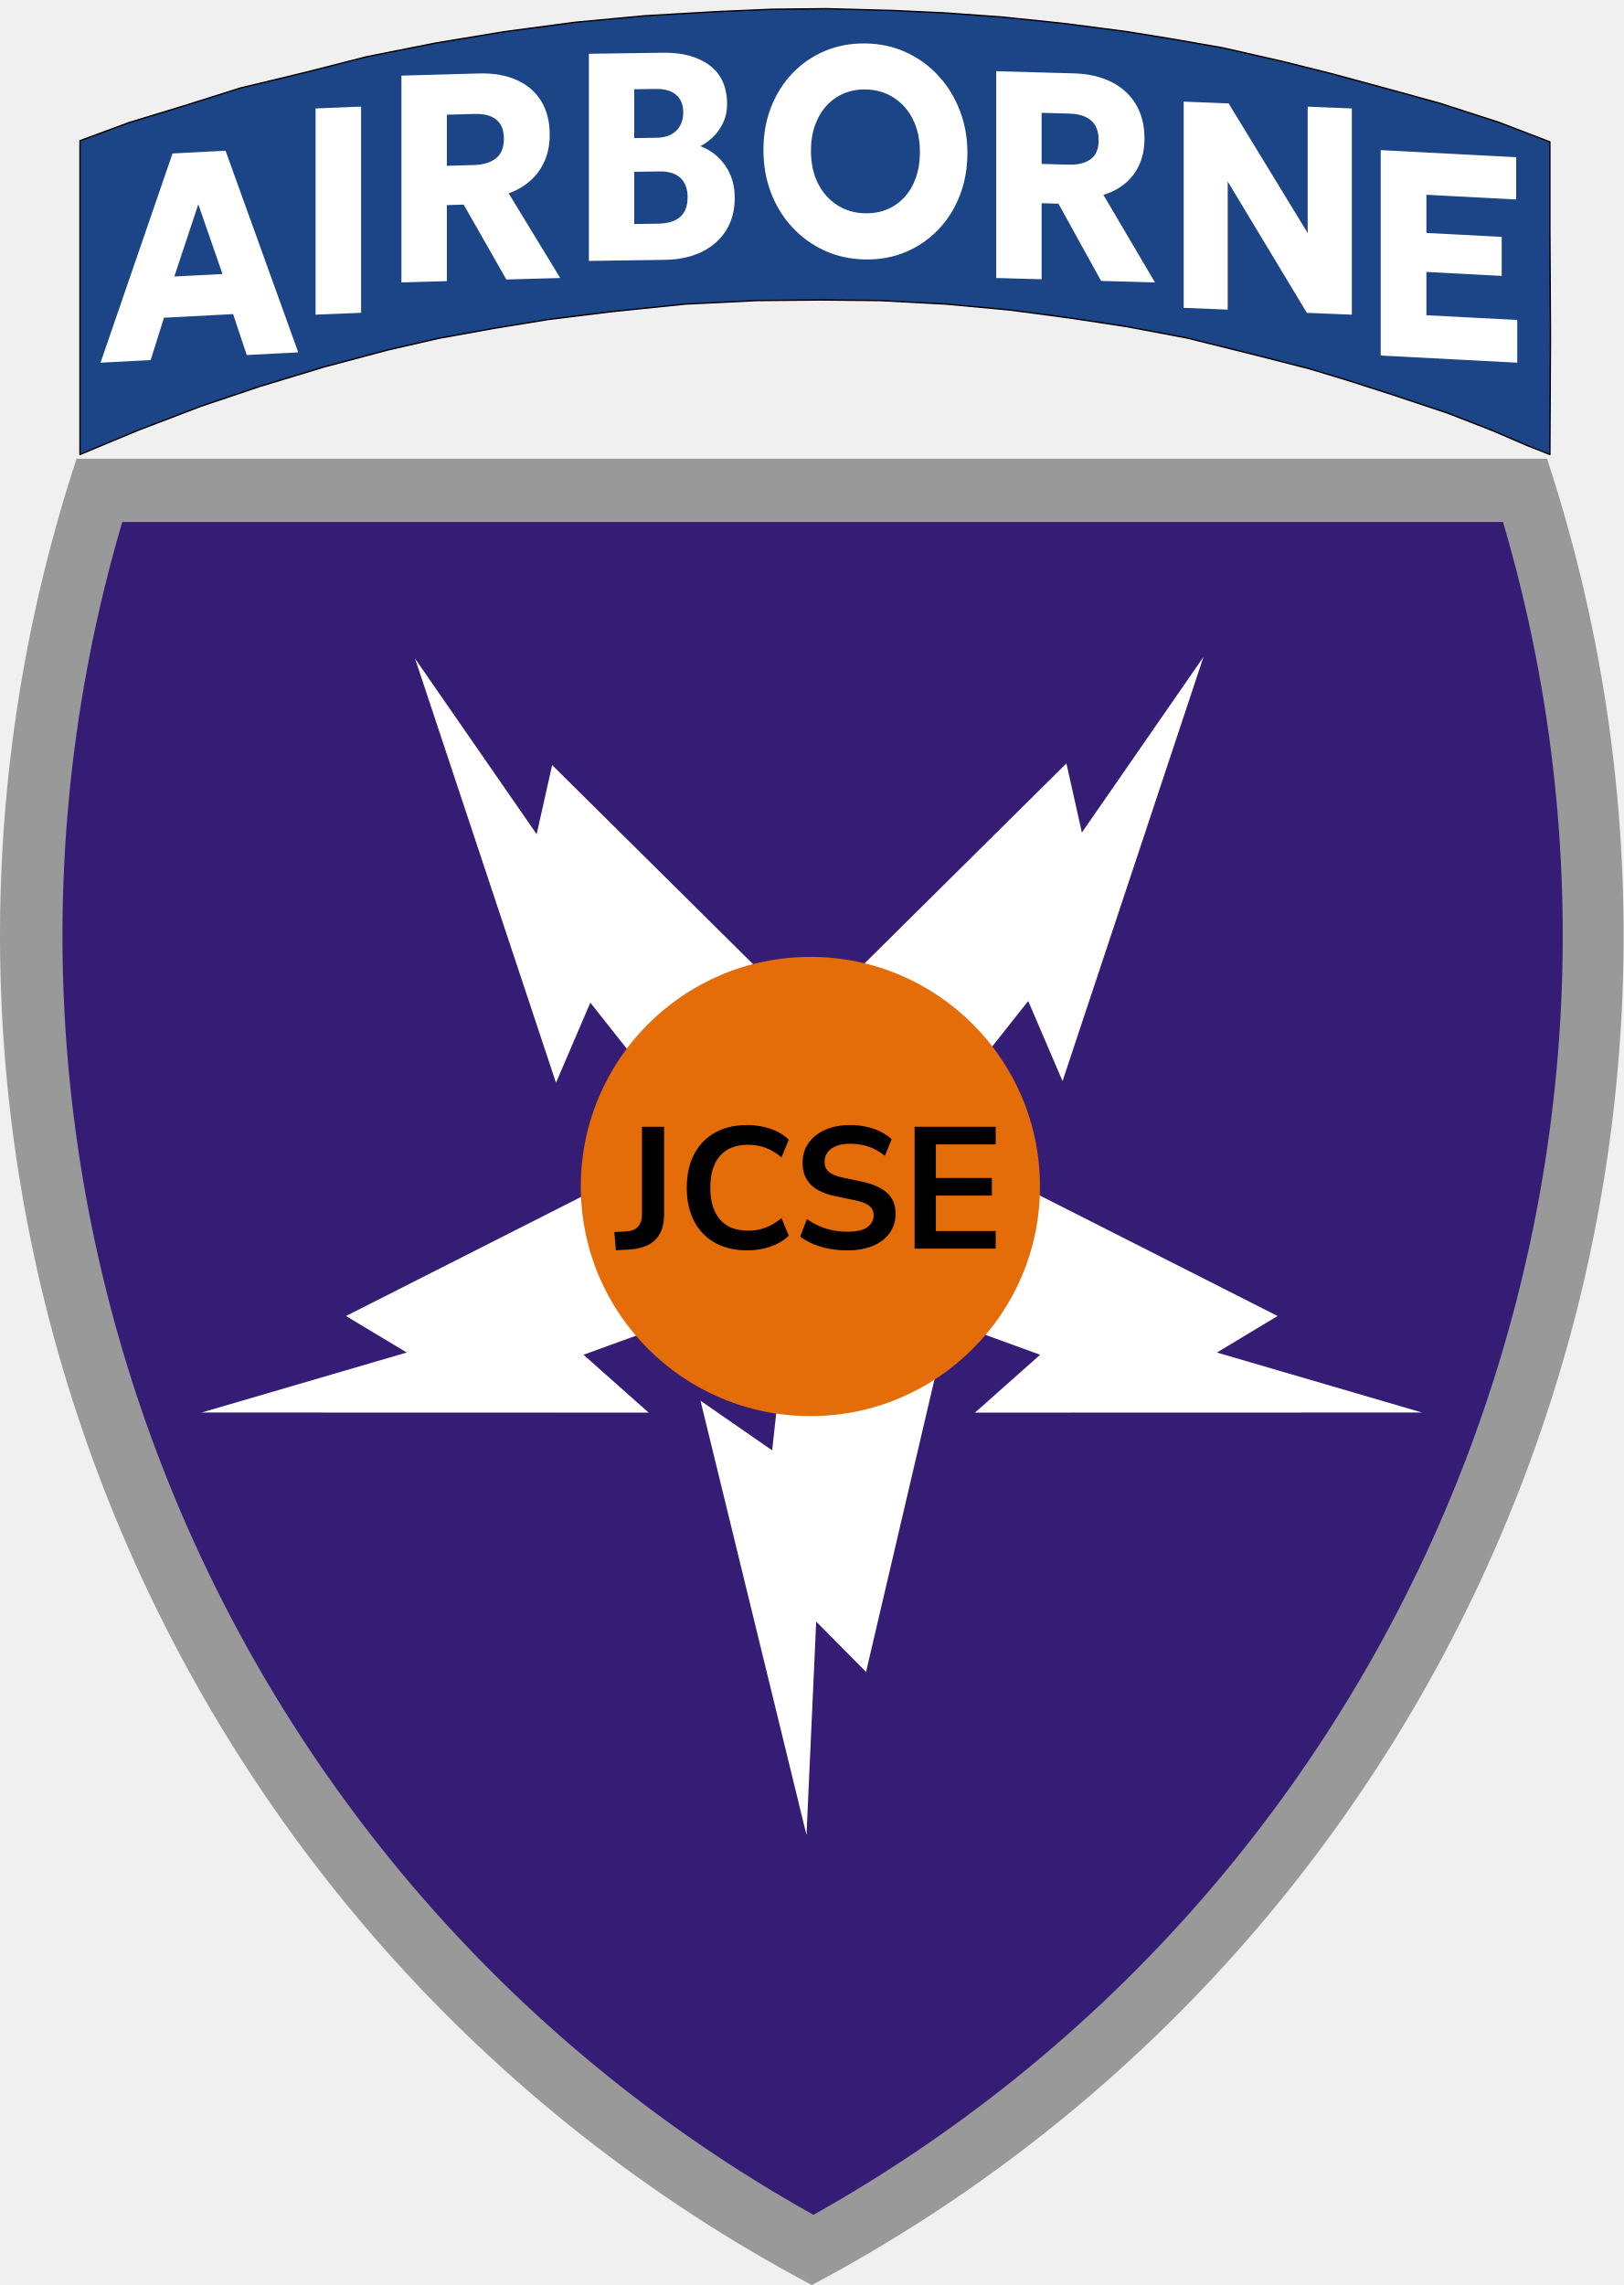
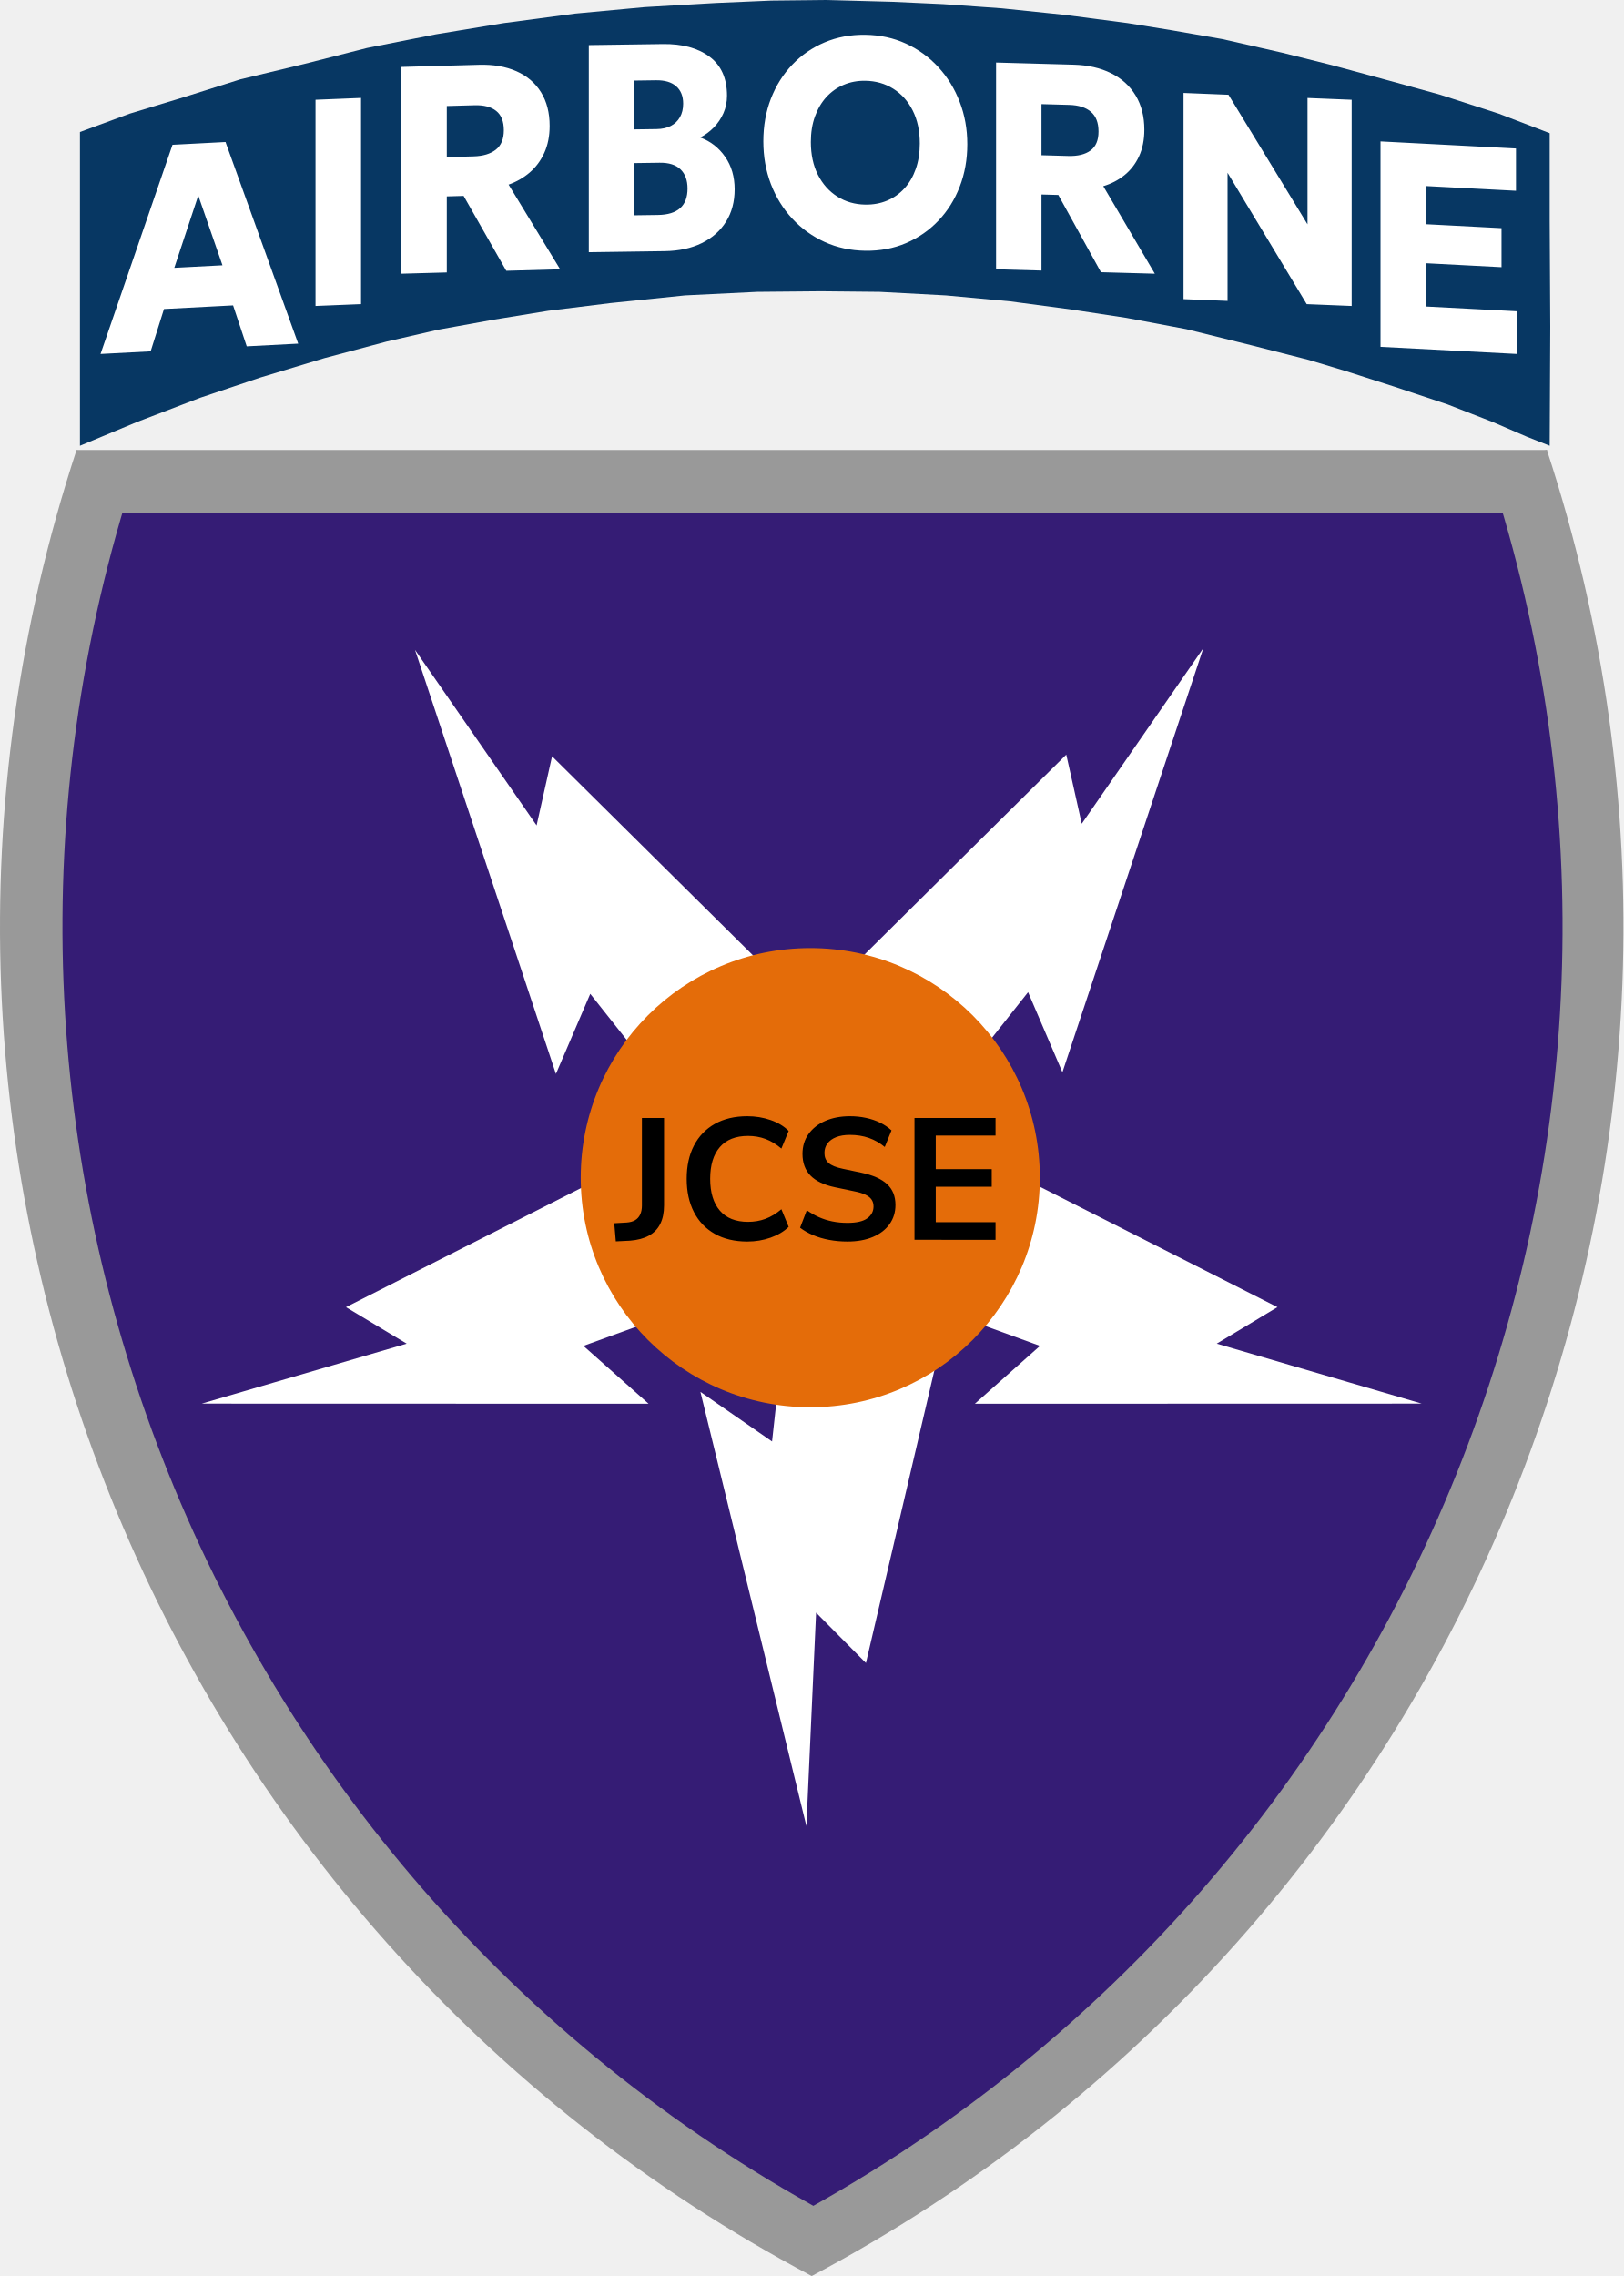
- <svg xmlns="http://www.w3.org/2000/svg" xmlns:xlink="http://www.w3.org/1999/xlink" fill="none" stroke-linecap="square" stroke-miterlimit="10" viewBox="833.883 98.389 1208.234 1700.204">
+ <svg xmlns="http://www.w3.org/2000/svg" xmlns:xlink="http://www.w3.org/1999/xlink" viewBox="833.883 104.845 1208.234 1693.748" fill="none" stroke-linecap="square" stroke-miterlimit="10">
  <defs>
-     <path id="a" d="M0 0h2880v1920H0z" />
+     <path d="M0 0h2880v1920H0z" id="a" />
  </defs>
  <clipPath id="b">
    <use xlink:href="#a" />
  </clipPath>
  <g clip-path="url(#b)">
    <use xlink:href="#a" />
-     <path fill="#351c75" fill-rule="evenodd" d="m913.718 461.053-29.475 124.21L865.296 760l14.737 214.738 40 187.367 63.158 145.262 103.157 162.105 90.528 94.738 111.577 109.475 155.79 96.843 86.315-48.423 155.79-124.21 130.528-141.052 94.734-178.948 67.37-166.315L2012.667 960l10.525-164.21-8.42-170.528-42.105-164.21z" />
-     <path fill="#1c4587" fill-rule="evenodd" d="M893.391 436.564v-233.48l37.005-13.656 40.528-12.336 41.85-13.215 47.578-11.454 46.695-11.895 51.103-10.132 50.661-8.37 52.864-7.047 51.981-4.848 53.305-3.084 40.968-1.76 40.969-.442 48.9 1.323 38.325 1.761 43.17 3.084 46.7 4.845 47.136 6.168 32.598 5.286 37.885 6.61 44.493 10.13 37.005 9.252 42.292 11.455 38.325 10.572 43.612 14.097 37.887 14.538v64.315l.438 79.737-.438 88.546-16.74-6.609-25.552-11.013-33.92-13.215-39.65-13.215-35.682-11.454-27.753-8.37-43.17-11.013-48.019-11.895-44.493-8.37-40.528-6.169-46.257-6.165-47.577-4.407-49.34-2.643-43.61-.44-47.578.44-53.745 2.643-55.507 5.727-46.255 5.727-40.527 6.61-41.412 7.487-38.326 8.811-46.254 12.334-48.019 14.538-44.493 14.979-47.137 18.06z" />
-     <path stroke="#000" stroke-linecap="butt" stroke-linejoin="round" d="M893.391 436.564v-233.48l37.005-13.656 40.528-12.336 41.85-13.215 47.578-11.454 46.695-11.895 51.103-10.132 50.661-8.37 52.864-7.047 51.981-4.848 53.305-3.084 40.968-1.76 40.969-.442 48.9 1.323 38.325 1.761 43.17 3.084 46.7 4.845 47.136 6.168 32.598 5.286 37.885 6.61 44.493 10.13 37.005 9.252 42.292 11.455 38.325 10.572 43.612 14.097 37.887 14.538v64.315l.438 79.737-.438 88.546-16.74-6.609-25.552-11.013-33.92-13.215-39.65-13.215-35.682-11.454-27.753-8.37-43.17-11.013-48.019-11.895-44.493-8.37-40.528-6.169-46.257-6.165-47.577-4.407-49.34-2.643-43.61-.44-47.578.44-53.745 2.643-55.507 5.727-46.255 5.727-40.527 6.61-41.412 7.487-38.326 8.811-46.254 12.334-48.019 14.538-44.493 14.979-47.137 18.06z" />
-     <path fill="#fff" fill-rule="evenodd" d="m1465.908 826.465 161.543-160.05 11.517 51.451 90.495-130.676-104.883 315.616-25.55-59.601-27.348 34.551zM1406.3 827.7l-161.543-160.05-11.517 51.45-90.495-130.675 104.883 315.616 25.55-59.601 27.349 34.55zm175.476 147.12 202.848 102.772-45.186 27.167 152.553 44.627-332.576.089 48.49-43.056-41.415-15.045zm-287.552 0-202.848 102.772 45.186 27.167-152.553 44.627 332.576.089-48.49-43.056 41.415-15.045zm235.92 146.176-51.79 221.427-37.096-37.466-7.216 158.788-78.871-323.102 53.314 36.913 4.806-43.802z" />
-     <path fill="#e46c09" fill-rule="evenodd" d="M1266.087 981.227c0-94.358 76.492-170.85 170.85-170.85a170.85 170.85 0 0 1 170.85 170.85c0 94.358-76.492 170.85-170.85 170.85s-170.85-76.492-170.85-170.85" />
+     <path fill="#351c75" d="m913.718 461.053-29.475 124.21L865.296 760l14.737 214.738 40 187.367 63.158 145.262 103.157 162.105 90.528 94.738 111.577 109.475 155.79 96.843 86.315-48.423 155.79-124.21 130.528-141.052 94.734-178.948 67.37-166.315L2012.667 960l10.525-164.21-8.42-170.528-42.105-164.21z" fill-rule="evenodd" />
+     <path fill="#073763" d="M893.391 436.564v-233.48l37.005-13.656 40.528-12.336 41.85-13.215 47.578-11.454 46.695-11.895 51.103-10.132 50.661-8.37 52.864-7.047 51.981-4.848 53.305-3.084 40.968-1.76 40.969-.442 48.9 1.323 38.325 1.761 43.17 3.084 46.7 4.845 47.136 6.168 32.598 5.286 37.885 6.61 44.493 10.13 37.005 9.252 42.292 11.455 38.325 10.572 43.612 14.097 37.887 14.538v64.315l.438 79.737-.438 88.546-16.74-6.609-25.552-11.013-33.92-13.215-39.65-13.215-35.682-11.454-27.753-8.37-43.17-11.013-48.019-11.895-44.493-8.37-40.528-6.169-46.257-6.165-47.577-4.407-49.34-2.643-43.61-.44-47.578.44-53.745 2.643-55.507 5.727-46.255 5.727-40.527 6.61-41.412 7.487-38.326 8.811-46.254 12.334-48.019 14.538-44.493 14.979-47.137 18.06z" fill-rule="evenodd" />
+     <path fill="#fff" d="m1465.908 826.465 161.543-160.05 11.517 51.451 90.495-130.676-104.883 315.616-25.55-59.601-27.348 34.551zM1406.3 827.7l-161.543-160.05-11.517 51.45-90.495-130.675 104.883 315.616 25.55-59.601 27.349 34.55zm175.476 147.12 202.848 102.772-45.186 27.167 152.553 44.627-332.576.089 48.49-43.056-41.415-15.045zm-287.552 0-202.848 102.772 45.186 27.167-152.553 44.627 332.576.089-48.49-43.056 41.415-15.045zm235.92 146.176-51.79 221.427-37.096-37.466-7.216 158.788-78.871-323.102 53.314 36.913 4.806-43.802z" fill-rule="evenodd" />
+     <path fill="#e46c09" d="M1266.087 981.227c0-94.358 76.492-170.85 170.85-170.85a170.85 170.85 0 0 1 170.85 170.85c0 94.358-76.492 170.85-170.85 170.85s-170.85-76.492-170.85-170.85" fill-rule="evenodd" />
    <path d="M1206.363 898.51h460.976v165.322h-460.976z" />
    <path fill="#000" d="m1292.198 1028.643-1.156-13.5 9.125-.516q3.86-.266 6.36-1.734 2.515-1.485 3.796-4.25 1.297-2.766 1.297-6.625v-65.22h16.469v65.095q0 8.093-2.828 13.765-2.828 5.656-8.5 8.75-5.656 3.078-14.016 3.719zm97.887.125q-14.141 0-24.25-5.72-10.094-5.718-15.5-16.202-5.391-10.485-5.391-24.766t5.39-24.703q5.407-10.422 15.5-16.14 10.11-5.735 24.25-5.735 9.141 0 17.313 2.844 8.172 2.828 13.438 8.093l-5.407 13.125q-5.78-4.89-11.828-7.14t-13-2.25q-13.765 0-20.968 8.297-7.204 8.297-7.204 23.609 0 15.297 7.204 23.672 7.203 8.36 20.968 8.36 6.953 0 13-2.25t11.828-7.141l5.407 13.125q-5.266 5.14-13.438 8.031-8.172 2.89-17.312 2.89m74.495 0q-7.078 0-13.578-1.22-6.5-1.218-11.969-3.53-5.469-2.313-9.703-5.532l5.015-13q4.235 2.969 8.938 5.094 4.703 2.11 10.031 3.203 5.344 1.094 11.266 1.094 10.156 0 14.781-3.406 4.64-3.407 4.64-8.813 0-2.953-1.421-5.078-1.406-2.125-4.625-3.672t-8.5-2.562l-14.14-2.97q-12.22-2.562-18.204-8.671-5.984-6.125-5.984-16.156 0-8.485 4.5-14.781 4.5-6.313 12.468-9.782 7.985-3.484 18.407-3.484 6.172 0 11.89 1.234 5.735 1.219 10.547 3.594 4.828 2.375 8.438 5.734l-5.016 12.344q-5.406-4.5-11.844-6.75-6.422-2.25-14.14-2.25-5.922 0-10.172 1.672-4.235 1.672-6.485 4.703-2.25 3.016-2.25 7.125 0 4.625 3.079 7.39 3.093 2.766 10.546 4.313l14.032 2.969q12.734 2.688 18.968 8.484 6.235 5.782 6.235 15.438 0 8.11-4.375 14.281t-12.422 9.578q-8.031 3.407-18.953 3.407m49.907-1.282V936.8h60.328v13.11h-44.5v24.968h41.672v13.11h-41.672v26.374h44.5v13.125z" />
-     <path fill="#999" fill-rule="evenodd" d="M1437.93 1798.593c-488.832-259.346-719.835-833.059-547.103-1358.77l44.162 14.51c-165.667 504.21 55.888 1054.458 524.727 1303.197z" />
-     <path fill="#999" fill-rule="evenodd" d="M1438.07 1798.593c488.902-259.383 719.892-833.216 547.037-1358.971l-43.036 14.15c165.964 504.798-55.818 1055.758-525.233 1304.802z" />
-     <path fill="#999" fill-rule="evenodd" d="M890.886 439.709h1094.362v47.086H890.886z" />
-     <path fill="#fff" fill-rule="evenodd" d="M1477.875 164.943q11.71.165 20.906 5.993 9.196 5.792 14.422 16.222 5.226 10.395 5.226 24.514 0 10.429-3.01 18.95-2.977 8.488-8.468 14.466-5.49 5.98-12.867 9.064-7.344 3.086-16.209 2.961-11.578-.163-20.773-5.955-9.195-5.828-14.489-16.223-5.259-10.431-5.259-24.407 0-10.571 3.043-18.986 3.044-8.45 8.468-14.43 5.458-5.979 12.868-9.136t16.142-3.033m0-34.223q-16.341-.23-30.234 5.63-13.86 5.86-24.114 16.61t-15.91 25.326q-5.624 14.541-5.624 31.743 0 17.058 5.623 31.794 5.657 14.7 15.911 25.74 10.254 11.038 24.114 17.362 13.893 6.288 30.234 6.519 16.473.233 30.3-5.665 13.827-5.932 24.081-16.682t15.878-25.29q5.655-14.578 5.656-31.636 0-16.841-5.656-31.508-5.624-14.7-15.878-25.846t-24.081-17.506-30.3-6.591m236.848 43.279V327.44l32.762 1.332v-95.361l58.911 97.756 33.46 1.36V179.085l-32.862-1.336v94.042l-58.811-96.432zm-392.64-9.43q9.758-.138 14.985 4.411 5.26 4.549 5.26 13.006 0 5.841-2.416 10.068-2.381 4.227-6.814 6.51-4.4 2.249-10.486 2.335l-16.77.236v-36.337zm2.646 61.385q10.388-.147 15.613 4.904 5.227 5.051 5.227 14.296 0 9.676-5.491 14.591t-16.473 5.07l-17.763.251V226.22zm-52.628-87.557v154.13l56.4-.796q16.043-.226 27.72-5.982 11.709-5.79 18.06-16.022t6.351-23.992q0-14.084-7.079-24.197-7.046-10.15-18.524-14.396 5.59-2.838 10.09-7.452a35.9 35.9 0 0 0 7.177-10.638q2.646-5.985 2.646-13.01 0-19.386-13.032-29.057-13-9.672-34.733-9.365zm-85.048 44.763q10.503-.292 16.136 4.238 5.666 4.493 5.666 14.367 0 9.802-5.964 14.476-5.965 4.673-16.534 4.967l-19.947.555v-38.029zm-54.44-28.502v153.87l33.797-.94V250.99l12.525-.348 31.742 55.714 40.093-1.115-38.37-63.007q8.782-3.106 15.673-8.986 6.925-5.916 10.901-14.648 3.977-8.769 3.977-20.073 0-14.74-6.462-25.114-6.46-10.373-18.323-15.59-11.862-5.214-27.734-4.773zm497.035 28.246q10.503.293 16.136 5.135 5.666 4.809 5.666 14.683 0 9.803-5.964 14.144-5.965 4.342-16.534 4.048l-19.947-.555V182.33zm-54.44-31.529v153.87l33.797.939v-56.596l12.524.348 31.743 57.479 40.093 1.114-38.37-65.14q8.782-2.618 15.673-8.114 6.925-5.532 10.901-14.043 3.977-8.547 3.977-19.852 0-14.739-6.462-25.473-6.46-10.732-18.323-16.608-11.862-5.875-27.734-6.316zm286.116 58.705v152.86l101.628 5.31v-31.773l-67.607-3.533v-32.2l56.033 2.928v-29.036l-56.033-2.928V243.31l66.806 3.49v-31.45zm-879.878 40.285 18.011 51.907-35.855 1.874zm-19.178-37.773-53.565 155.659 37.289-1.949 9.939-31.51 51.43-2.688 10.14 30.462 38.323-2.003-54.099-150.033zm106.439-33.506v153.441l33.891-1.377V177.708z" />
-     <path fill="#351c75" fill-rule="evenodd" d="m-459.479-597.604-2.355 9.924-1.514 13.962 1.178 17.157 3.196 14.97 5.046 11.607 8.242 12.953 7.233 7.57 8.915 8.746 12.448 7.738 6.897-3.87 12.447-9.923 10.43-11.27 7.569-14.299 5.383-13.288 2.691-12.111.841-13.12-.673-13.626-3.364-13.12z" />
-     <path fill="#1c4587" fill-rule="evenodd" d="M-461.103-599.56v-18.656l2.957-1.091 3.238-.986 3.344-1.056 3.801-.915 3.731-.95 4.083-.81 4.048-.668 4.224-.564 4.153-.387 4.26-.246 3.273-.14 3.273-.036 3.907.106 3.062.14 3.45.247 3.73.387 3.767.493 2.605.422 3.027.528 3.555.81 2.956.739 3.38.915 3.062.845 3.484 1.126 3.027 1.162v5.138l.035 6.371-.035 7.075-1.337-.528-2.042-.88-2.71-1.056-3.168-1.056-2.85-.915-2.218-.669-3.45-.88-3.836-.95-3.555-.669-3.239-.493-3.696-.492-3.801-.352-3.942-.211-3.485-.036-3.801.036-4.294.21-4.435.458-3.696.458-3.238.528-3.31.598-3.061.704-3.696.986-3.837 1.161-3.555 1.197-3.766 1.443z" />
-     <path stroke="#000" stroke-linecap="butt" stroke-linejoin="round" stroke-width=".079" d="M-461.103-599.56v-18.656l2.957-1.091 3.238-.986 3.344-1.056 3.801-.915 3.731-.95 4.083-.81 4.048-.668 4.224-.564 4.153-.387 4.26-.246 3.273-.14 3.273-.036 3.907.106 3.062.14 3.45.247 3.73.387 3.767.493 2.605.422 3.027.528 3.555.81 2.956.739 3.38.915 3.062.845 3.484 1.126 3.027 1.162v5.138l.035 6.371-.035 7.075-1.337-.528-2.042-.88-2.71-1.056-3.168-1.056-2.85-.915-2.218-.669-3.45-.88-3.836-.95-3.555-.669-3.239-.493-3.696-.492-3.801-.352-3.942-.211-3.485-.036-3.801.036-4.294.21-4.435.458-3.696.458-3.238.528-3.31.598-3.061.704-3.696.986-3.837 1.161-3.555 1.197-3.766 1.443z" />
-     <path fill="#fff" fill-rule="evenodd" d="m-415.359-568.408 12.907-12.788.92 4.111 7.231-10.44-8.38 25.217-2.042-4.762-2.185 2.76zm-4.763.098-12.907-12.787-.92 4.11-7.23-10.44 8.38 25.218 2.041-4.763 2.185 2.761zm14.021 11.756 16.207 8.211-3.61 2.17 12.19 3.567-26.574.007 3.875-3.44-3.31-1.203zm-22.975 0-16.208 8.211 3.61 2.17-12.189 3.567 26.573.007-3.874-3.44 3.309-1.203zm18.85 11.679-4.138 17.692-2.964-2.993-.577 12.687-6.302-25.816 4.26 2.95.384-3.5z" />
-     <path fill="#e46c09" fill-rule="evenodd" d="M-431.325-556.042c0-7.54 6.112-13.651 13.651-13.651a13.65 13.65 0 0 1 13.651 13.65c0 7.54-6.111 13.652-13.65 13.652s-13.652-6.112-13.652-13.651" />
-     <path d="M-436.097-562.651h36.832v13.209h-36.832z" />
-     <path fill="#000" d="m-429.247-552.246-.094-1.079.734-.046q.313-.016.516-.125.203-.125.297-.344.11-.235.11-.531v-5.22h1.312v5.204q0 .656-.235 1.11-.218.437-.671.687t-1.125.297zm7.822.015q-1.125 0-1.938-.453-.797-.469-1.234-1.297-.422-.844-.422-1.984t.422-1.969q.437-.844 1.234-1.297.813-.453 1.938-.453.734 0 1.39.219t1.078.64l-.437 1.063q-.453-.39-.938-.563-.484-.187-1.047-.187-1.093 0-1.671.656t-.579 1.89q0 1.22.579 1.891.578.672 1.671.672.563 0 1.047-.172.485-.187.938-.578l.437 1.047q-.422.406-1.078.64-.656.235-1.39.235m5.967 0q-.578 0-1.094-.11-.516-.093-.953-.28-.438-.188-.781-.438l.406-1.047q.344.25.719.422.375.156.797.25.421.094.906.094.812 0 1.172-.266.375-.281.375-.719 0-.234-.125-.406-.11-.172-.36-.297t-.672-.203l-1.14-.234q-.969-.203-1.453-.688-.485-.5-.485-1.297 0-.671.36-1.171.375-.516 1-.782.64-.281 1.468-.281.5 0 .954.094.468.094.843.281.39.188.672.453l-.39 1q-.438-.36-.954-.531-.515-.188-1.125-.188-.468 0-.812.141-.344.125-.531.375-.172.234-.172.563 0 .359.25.593.25.219.844.344l1.125.234q1.015.22 1.5.688.5.453.5 1.219 0 .656-.344 1.156-.344.484-1 .765-.64.266-1.5.266m3.987-.11v-7.25h4.813v1.048h-3.547v2h3.328v1.047h-3.328v2.109h3.547v1.047z" />
-     <path fill="#999" fill-rule="evenodd" d="M-417.594-490.735c-39.058-20.721-57.515-66.561-43.714-108.565l3.529 1.159c-13.237 40.286 4.465 84.251 41.925 104.125z" />
-     <path fill="#999" fill-rule="evenodd" d="M-417.583-490.735c39.063-20.724 57.52-66.574 43.708-108.582l-3.439 1.131c13.261 40.333-4.46 84.355-41.966 104.254z" />
-     <path fill="#999" fill-rule="evenodd" d="M-461.303-599.31h87.44v3.763h-87.44z" />
-     <path fill="#fff" fill-rule="evenodd" d="M-414.403-621.263a3.14 3.14 0 0 1 1.67.479q.735.462 1.153 1.296.418.83.418 1.958 0 .833-.241 1.514a3.3 3.3 0 0 1-.677 1.156q-.438.478-1.028.725a3.2 3.2 0 0 1-1.295.236 3.14 3.14 0 0 1-1.66-.476 3.23 3.23 0 0 1-1.157-1.296q-.42-.834-.42-1.95 0-.845.243-1.517.243-.676.676-1.153.437-.477 1.028-.73a3.1 3.1 0 0 1 1.29-.242m0-2.735a5.9 5.9 0 0 0-2.415.45 5.7 5.7 0 0 0-1.927 1.327 6.1 6.1 0 0 0-1.271 2.024q-.45 1.162-.45 2.536 0 1.363.45 2.54a6.3 6.3 0 0 0 1.27 2.057 6 6 0 0 0 1.928 1.387 6 6 0 0 0 2.415.521q1.317.019 2.421-.453a5.8 5.8 0 0 0 1.924-1.332 6.1 6.1 0 0 0 1.269-2.021 6.9 6.9 0 0 0 .452-2.528q0-1.346-.452-2.517a6.4 6.4 0 0 0-1.269-2.065 6 6 0 0 0-1.924-1.4 5.9 5.9 0 0 0-2.42-.526m18.923 3.458v12.26l2.618.107v-7.62l4.707 7.81 2.673.11v-12.26l-2.625-.107v7.514l-4.7-7.705zm-31.371-.753q.78-.012 1.197.352.42.363.42 1.04 0 .466-.193.804a1.3 1.3 0 0 1-.544.52 1.9 1.9 0 0 1-.838.186l-1.34.02v-2.904zm.21 4.904q.831-.011 1.248.392.418.404.418 1.143 0 .773-.439 1.165-.438.393-1.316.405l-1.42.02v-3.103zm-4.204-6.995v12.315l4.506-.064q1.282-.018 2.215-.478.936-.462 1.443-1.28.507-.817.508-1.917 0-1.125-.566-1.933a3.05 3.05 0 0 0-1.48-1.15q.446-.227.806-.596.362-.372.574-.85.21-.478.21-1.04 0-1.548-1.04-2.321t-2.776-.748zm-6.796 3.576q.84-.023 1.29.339.453.36.453 1.148 0 .783-.477 1.156-.477.375-1.321.397l-1.594.045v-3.039zm-4.35-2.277v12.294l2.701-.075v-4.522l1-.028 2.537 4.452 3.204-.09-3.066-5.034a3.9 3.9 0 0 0 1.252-.718q.554-.473.871-1.17.318-.7.318-1.604 0-1.178-.516-2.006a3.2 3.2 0 0 0-1.465-1.246q-.947-.417-2.215-.382zm39.714 2.257q.84.023 1.29.41.452.384.452 1.173 0 .783-.477 1.13-.476.348-1.32.324l-1.595-.045v-3.038zm-4.35-2.52v12.295l2.7.075v-4.522l1.001.028 2.537 4.592 3.203.09-3.066-5.205q.702-.21 1.252-.649.555-.442.871-1.122.318-.683.318-1.586 0-1.178-.516-2.035a3.45 3.45 0 0 0-1.464-1.327q-.947-.47-2.216-.505zm22.861 4.691v12.214l8.12.424v-2.539l-5.402-.282v-2.573l4.477.234v-2.32l-4.477-.234v-2.269l5.338.28v-2.514zm-70.302 3.219 1.439 4.147-2.865.15zm-1.533-3.018-4.28 12.437 2.98-.156.794-2.517 4.11-.215.81 2.434 3.061-.16-4.322-11.988zm8.505-2.677v12.26l2.708-.11v-12.26z" />
+     <path fill="#999" d="M1437.93 1798.593c-488.832-259.346-719.835-833.059-547.103-1358.77l44.162 14.51c-165.667 504.21 55.888 1054.458 524.727 1303.197z" fill-rule="evenodd" />
+     <path fill="#999" d="M1438.07 1798.593c488.902-259.383 719.892-833.216 547.037-1358.971l-43.036 14.15c165.964 504.798-55.818 1055.758-525.233 1304.802z" fill-rule="evenodd" />
+     <path fill="#999" d="M890.886 439.709h1094.362v47.086H890.886z" fill-rule="evenodd" />
+     <path fill="#fff" d="M1477.875 164.943q11.71.165 20.906 5.993 9.196 5.792 14.422 16.222 5.226 10.395 5.226 24.514 0 10.429-3.01 18.95-2.977 8.488-8.468 14.466-5.49 5.98-12.867 9.064-7.344 3.086-16.209 2.961-11.578-.163-20.773-5.955-9.195-5.828-14.489-16.223-5.259-10.431-5.259-24.407 0-10.571 3.043-18.986 3.044-8.45 8.468-14.43 5.458-5.979 12.868-9.136t16.142-3.033m0-34.223q-16.341-.23-30.234 5.63-13.86 5.86-24.114 16.61t-15.91 25.326q-5.624 14.541-5.624 31.743 0 17.058 5.623 31.794 5.657 14.7 15.911 25.74 10.254 11.038 24.114 17.362 13.893 6.288 30.234 6.519 16.473.233 30.3-5.665 13.827-5.932 24.081-16.682t15.878-25.29q5.655-14.578 5.656-31.636 0-16.841-5.656-31.508-5.624-14.7-15.878-25.846t-24.081-17.506-30.3-6.591m236.848 43.279V327.44l32.762 1.332v-95.361l58.911 97.756 33.46 1.36V179.085l-32.862-1.336v94.042l-58.811-96.432zm-392.64-9.43q9.758-.138 14.985 4.411 5.26 4.549 5.26 13.006 0 5.841-2.416 10.068-2.381 4.227-6.814 6.51-4.4 2.249-10.486 2.335l-16.77.236v-36.337zm2.646 61.385q10.388-.147 15.613 4.904 5.227 5.051 5.227 14.296 0 9.676-5.491 14.591t-16.473 5.07l-17.763.251V226.22zm-52.628-87.557v154.13l56.4-.796q16.043-.226 27.72-5.982 11.709-5.79 18.06-16.022t6.351-23.992q0-14.084-7.079-24.197-7.046-10.15-18.524-14.396 5.59-2.838 10.09-7.452a35.9 35.9 0 0 0 7.177-10.638q2.646-5.985 2.646-13.01 0-19.386-13.032-29.057-13-9.672-34.733-9.365zm-85.048 44.763q10.503-.292 16.136 4.238 5.666 4.493 5.666 14.367 0 9.802-5.964 14.476-5.965 4.673-16.534 4.967l-19.947.555v-38.029zm-54.44-28.502v153.87l33.797-.94V250.99l12.525-.348 31.742 55.714 40.093-1.115-38.37-63.007q8.782-3.106 15.673-8.986 6.925-5.916 10.901-14.648 3.977-8.769 3.977-20.073 0-14.74-6.462-25.114-6.46-10.373-18.323-15.59-11.862-5.214-27.734-4.773zm497.035 28.246q10.503.293 16.136 5.135 5.666 4.809 5.666 14.683 0 9.803-5.964 14.144-5.965 4.342-16.534 4.048l-19.947-.555V182.33zm-54.44-31.529v153.87l33.797.939v-56.596l12.524.348 31.743 57.479 40.093 1.114-38.37-65.14q8.782-2.618 15.673-8.114 6.925-5.532 10.901-14.043 3.977-8.547 3.977-19.852 0-14.739-6.462-25.473-6.46-10.732-18.323-16.608-11.862-5.875-27.734-6.316zm286.116 58.705v152.86l101.628 5.31v-31.773l-67.607-3.533v-32.2l56.033 2.928v-29.036l-56.033-2.928V243.31l66.806 3.49v-31.45zm-879.878 40.285 18.011 51.907-35.855 1.874zm-19.178-37.773-53.565 155.659 37.289-1.949 9.939-31.51 51.43-2.688 10.14 30.462 38.323-2.003-54.099-150.033zm106.439-33.506v153.441l33.891-1.377V177.708z" fill-rule="evenodd" />
  </g>
</svg>
